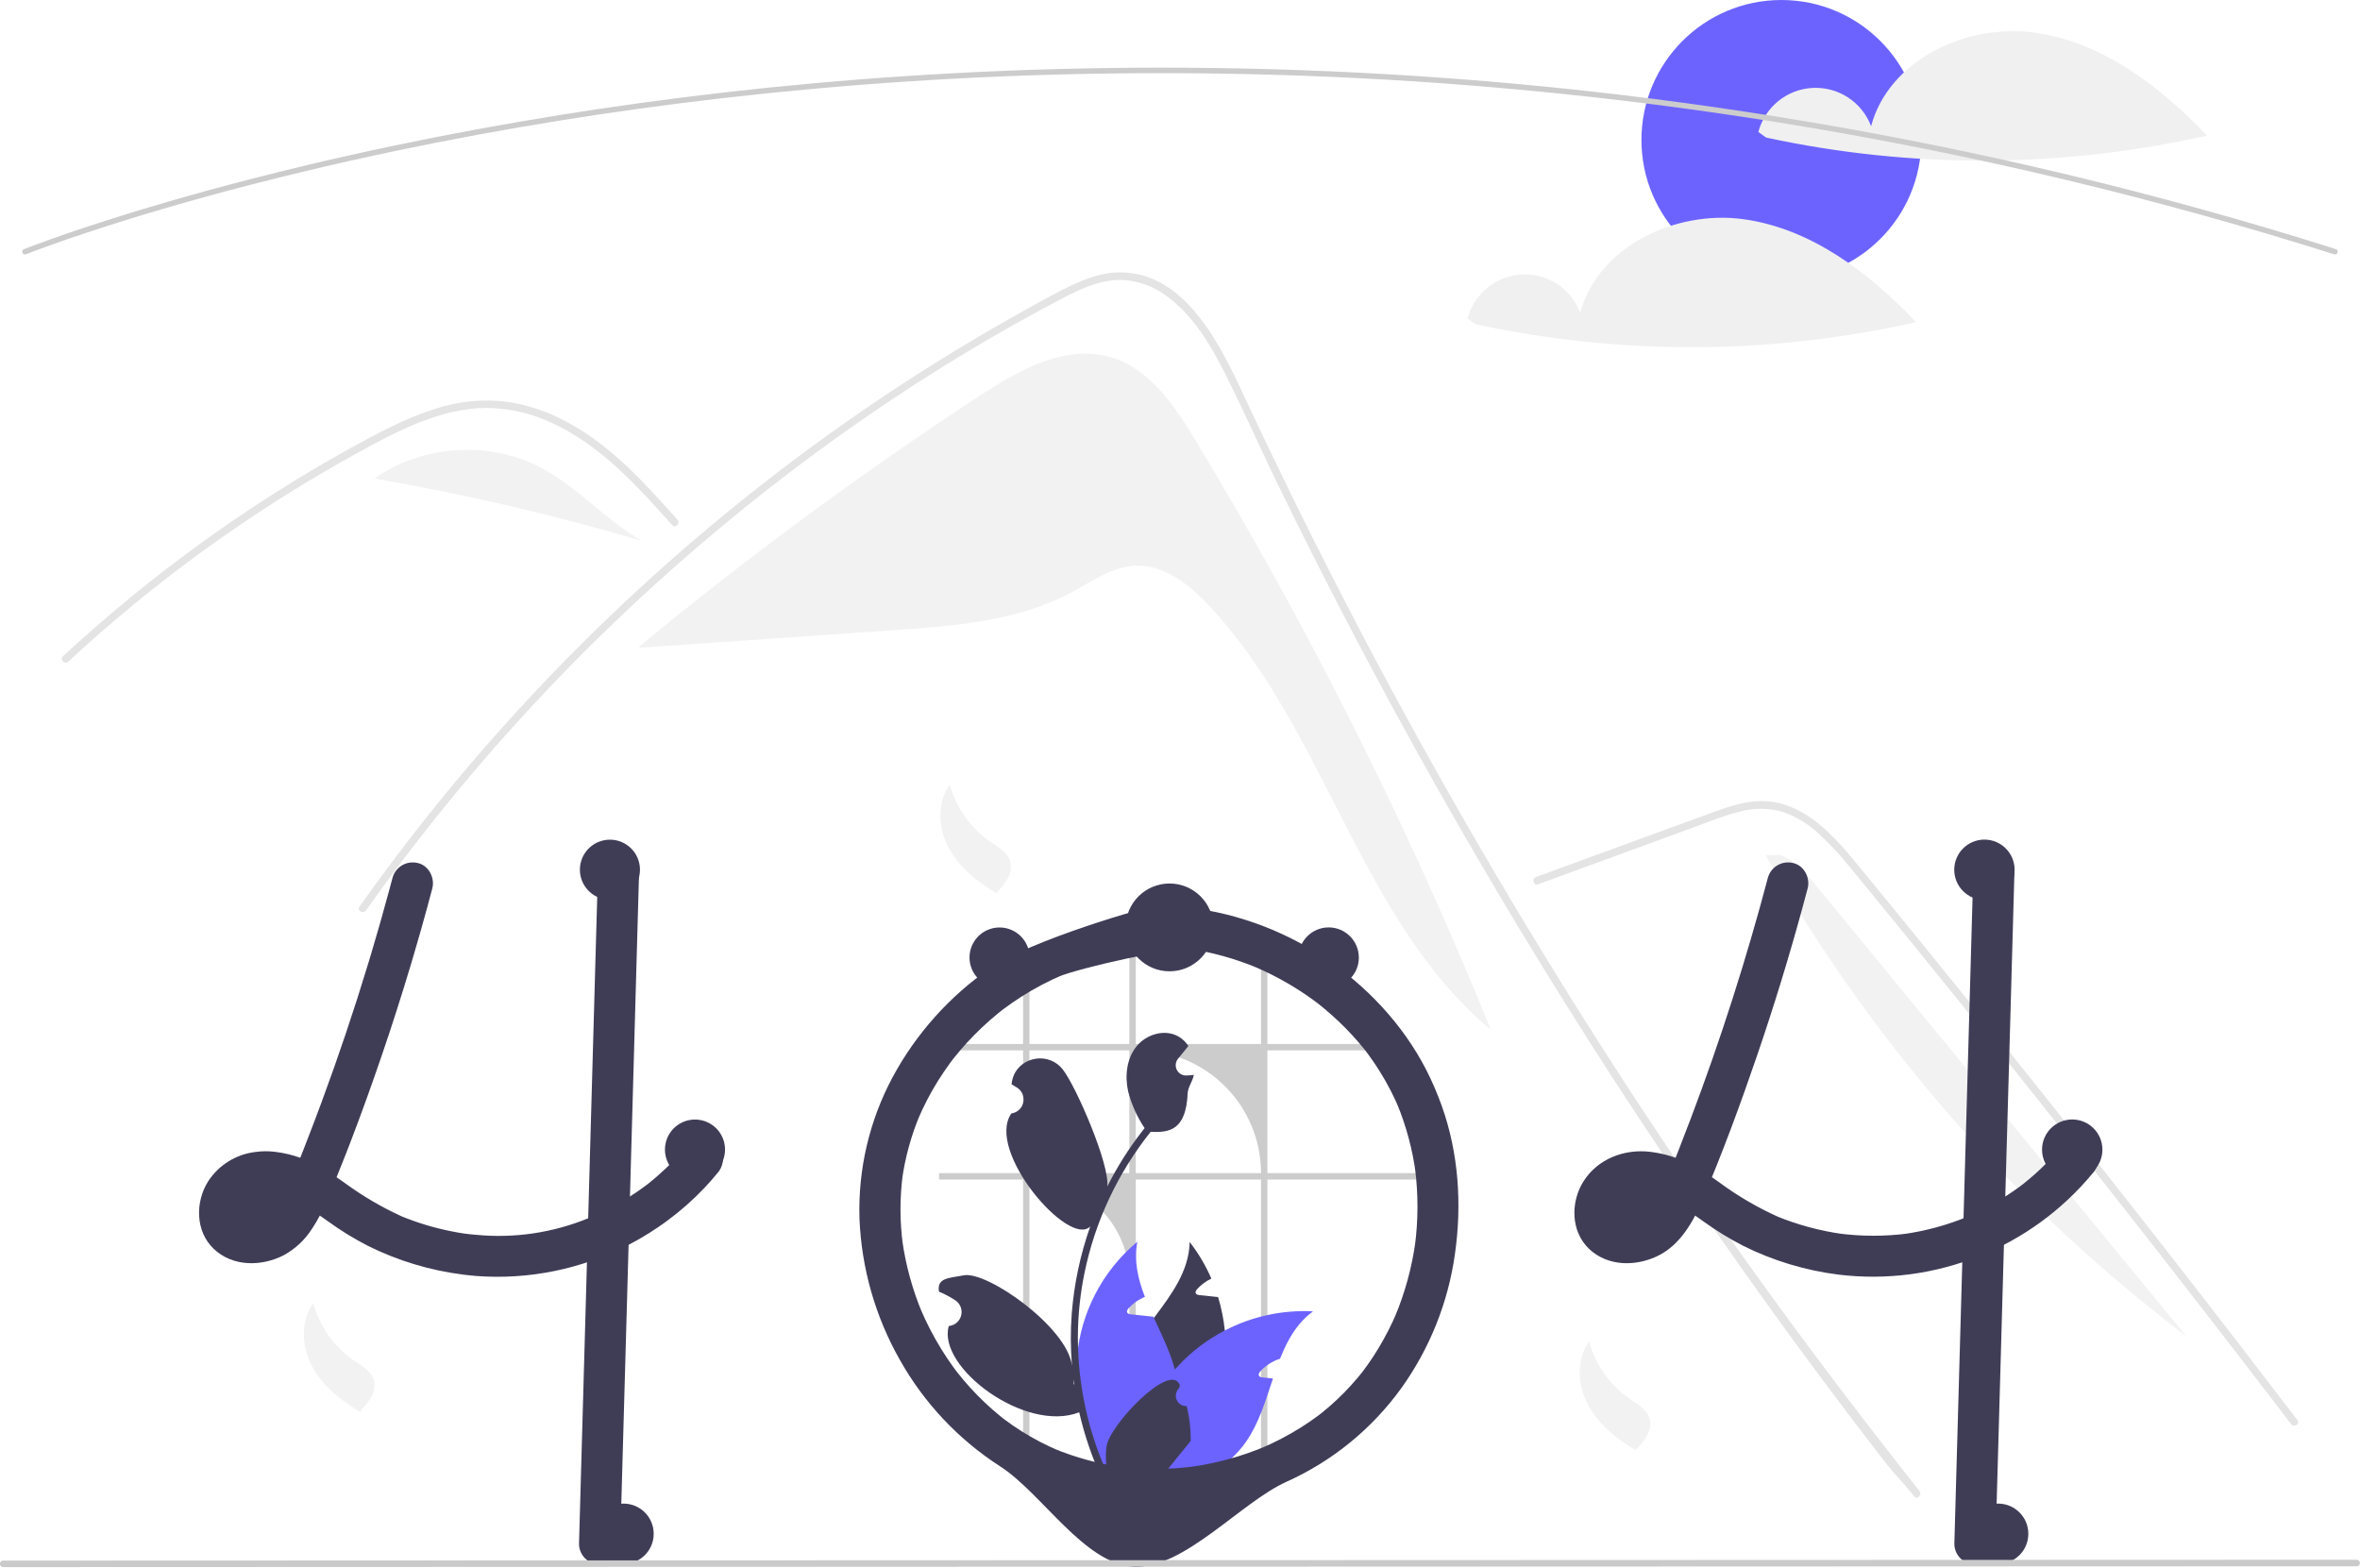
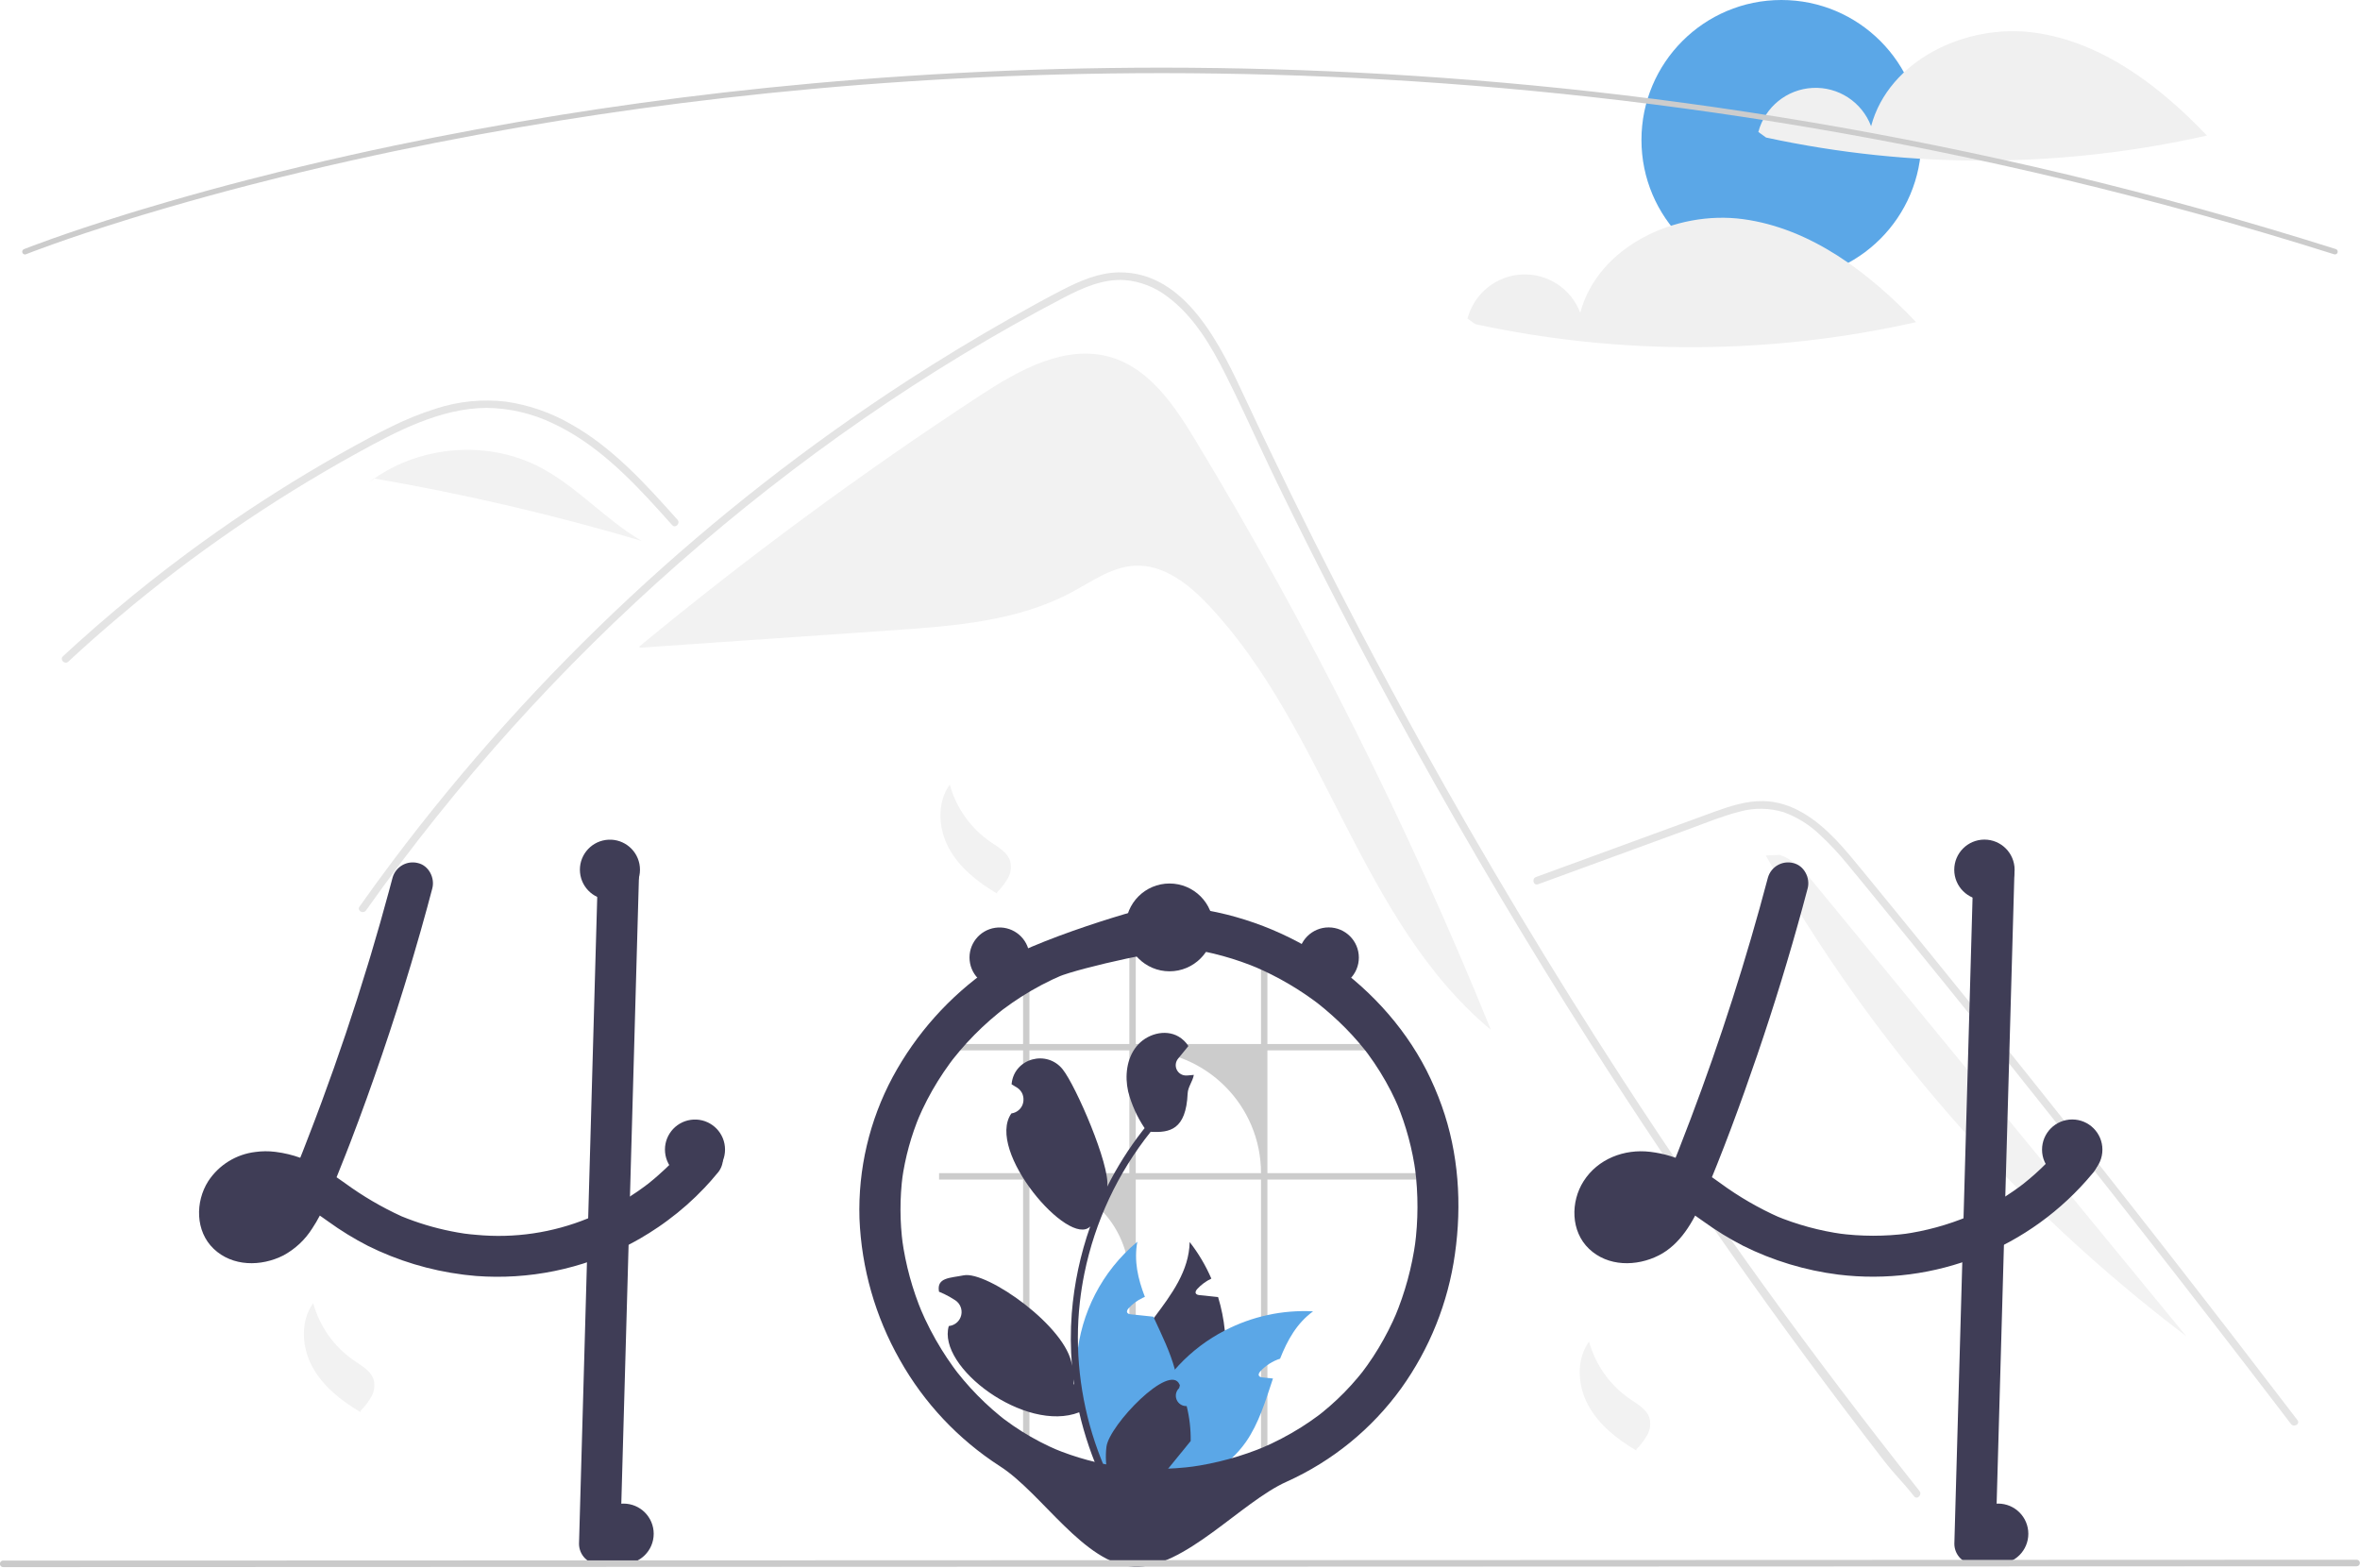
<svg xmlns="http://www.w3.org/2000/svg" data-name="Layer 1" width="860.131" height="571.148" viewBox="0 0 860.131 571.148">
  <path d="M605.67,324.953c-7.669-12.684-16.757-26.228-30.99-30.37-16.482-4.796-33.413,4.732-47.775,14.135a1392.157,1392.157,0,0,0-123.893,91.283l.043.492q46.226-3.188,92.451-6.376c22.265-1.535,45.296-3.283,64.972-13.816,7.467-3.997,14.745-9.336,23.206-9.708,10.512-.462,19.677,6.879,26.88,14.549,42.607,45.371,54.937,114.754,102.738,154.616A1516.995,1516.995,0,0,0,605.67,324.953Z" transform="translate(-169.9343 -164.426)" fill="#f2f2f2" />
  <path d="M867.571,709.781c-4.712-5.95-6.637-7.343-11.285-13.348q-56.764-73.416-106.708-151.792-33.924-53.23-64.483-108.504-14.549-26.278-28.3-52.969-10.67-20.695-20.865-41.638c-1.944-3.988-3.832-7.994-5.711-12.009-4.428-9.442-8.773-18.93-13.439-28.244-5.317-10.616-11.789-21.745-21.553-28.877a29.405,29.405,0,0,0-15.319-5.895c-7.948-.513-15.282,2.769-22.176,6.353-50.439,26.301-97.659,59.276-140.37,96.798A730.778,730.778,0,0,0,303.322,496.247c-1.008,1.439-3.392.064-2.374-1.384q6.009-8.498,12.257-16.813A734.817,734.817,0,0,1,500.805,303.064q18.248-11.826,37.183-22.542c6.362-3.603,12.752-7.16,19.251-10.497,6.371-3.273,13.137-6.215,20.416-6.325,24.77-.385,37.595,27.667,46.405,46.542q4.153,8.911,8.406,17.766,16.075,33.621,33.387,66.628,10.685,20.379,21.837,40.52,34.707,62.718,73.779,122.897c34.506,53.143,68.737,100.089,108.046,149.785C870.596,709.213,868.662,711.175,867.571,709.781Z" transform="translate(-169.9343 -164.426)" fill="#e4e4e4" />
  <path d="M414.916,355.804c-1.439-1.604-2.869-3.209-4.318-4.813-11.422-12.633-23.679-25.118-39.364-32.361a57.11,57.11,0,0,0-23.927-5.546c-8.562.028-16.932,2.273-24.843,5.418-3.74,1.494-7.398,3.19-11.001,4.996-4.116,2.072-8.159,4.281-12.183,6.509q-11.331,6.27-22.368,13.091-21.961,13.572-42.546,29.216-10.671,8.113-20.902,16.758-9.516,8.031-18.646,16.492c-1.302,1.201-3.245-.743-1.944-1.943,1.604-1.494,3.227-2.979,4.85-4.446q6.875-6.215,13.971-12.193,12.939-10.918,26.549-20.993,21.163-15.676,43.783-29.225,11.304-6.765,22.918-12.963c2.338-1.247,4.703-2.466,7.096-3.621a113.116,113.116,0,0,1,16.868-6.866,60.006,60.006,0,0,1,25.476-2.503,66.327,66.327,0,0,1,23.505,8.131c15.401,8.608,27.346,21.919,38.97,34.909C418.033,355.171,416.099,357.124,414.916,355.804Z" transform="translate(-169.9343 -164.426)" fill="#e4e4e4" />
  <path d="M730.477,486.711l36.905-13.498,18.323-6.702c5.968-2.183,11.921-4.667,18.09-6.23a28.539,28.539,0,0,1,16.374.209,37.738,37.738,0,0,1,12.771,7.917,103.64,103.64,0,0,1,10.475,11.186c3.989,4.794,7.92,9.639,11.868,14.467q24.441,29.891,48.563,60.041,24.121,30.15,47.92,60.556,23.857,30.48,47.385,61.216,2.882,3.765,5.76,7.534c1.06,1.388,3.449.02,2.375-1.388Q983.582,650.974,959.549,620.184q-24.092-30.864-48.516-61.466-24.424-30.601-49.179-60.937-6.167-7.558-12.354-15.099c-3.48-4.241-6.92-8.527-10.736-12.474-7.005-7.245-15.758-13.648-26.234-13.822-6.16-.102-12.121,1.852-17.844,3.923-6.17,2.232-12.325,4.506-18.486,6.759l-37.163,13.592-9.291,3.398c-1.649.603-.937,3.262.731,2.652Z" transform="translate(-169.9343 -164.426)" fill="#e4e4e4" />
  <path d="M366.377,334.526c-18.754-9.639-42.771-7.751-60.005,4.291a855.847,855.847,0,0,1,97.371,22.726C390.46,353.759,380.07,341.563,366.377,334.526Z" transform="translate(-169.9343 -164.426)" fill="#f2f2f2" />
  <path d="M306.188,338.784l-3.61,2.935c1.221-1.027,2.491-1.99,3.795-2.901C306.311,338.807,306.249,338.795,306.188,338.784Z" transform="translate(-169.9343 -164.426)" fill="#f2f2f2" />
  <path d="M831.549,486.846c-3.633-4.422-7.56-9.052-12.994-10.848l-5.073.2A575.436,575.436,0,0,0,966.749,651.418Q899.149,569.132,831.549,486.846Z" transform="translate(-169.9343 -164.426)" fill="#f2f2f2" />
  <path d="M516.084,450.367A37.481,37.481,0,0,0,531.015,471.325c2.82,1.92,6.157,3.762,7.122,7.035a8.379,8.379,0,0,1-.874,6.15,24.884,24.884,0,0,1-3.861,5.041l-.137.512c-6.998-4.147-13.656-9.393-17.522-16.551s-4.406-16.539.341-23.145" transform="translate(-169.9343 -164.426)" fill="#f2f2f2" />
  <path d="M749.084,653.367A37.481,37.481,0,0,0,764.015,674.325c2.82,1.92,6.157,3.762,7.122,7.035a8.379,8.379,0,0,1-.874,6.15,24.884,24.884,0,0,1-3.861,5.041l-.137.512c-6.998-4.147-13.656-9.393-17.522-16.551s-4.406-16.539.341-23.145" transform="translate(-169.9343 -164.426)" fill="#f2f2f2" />
  <path d="M284.084,639.367A37.481,37.481,0,0,0,299.015,660.325c2.82,1.92,6.157,3.762,7.122,7.035a8.379,8.379,0,0,1-.874,6.15,24.884,24.884,0,0,1-3.861,5.041l-.137.512c-6.998-4.147-13.656-9.393-17.522-16.551s-4.406-16.539.341-23.145" transform="translate(-169.9343 -164.426)" fill="#f2f2f2" />
-   <circle cx="649.249" cy="51" r="51" fill="#6c63ff" />
+   <circle cx="649.249" cy="51" r="51" fill="#5ba7e7" />
  <path d="M911.219,176.296c-24.717-3.341-52.935,10.019-59.341,34.124a21.597,21.597,0,0,0-41.094,2.109l2.83,2.027a372.275,372.275,0,0,0,160.659-.726C957.079,195.76,935.935,179.637,911.219,176.296Z" transform="translate(-169.9343 -164.426)" fill="#f0f0f0" />
  <path d="M805.219,244.296c-24.717-3.341-52.935,10.019-59.341,34.124a21.597,21.597,0,0,0-41.094,2.109l2.83,2.027a372.275,372.275,0,0,0,160.659-.726C851.079,263.76,829.935,247.637,805.219,244.296Z" transform="translate(-169.9343 -164.426)" fill="#f0f0f0" />
  <path d="M1020.946,257.154a.982.982,0,0,1-.302-.047C756.237,173.489,523.199,184.424,374.264,208.321c-20.269,3.251-40.591,7.006-60.404,11.161-5.058,1.06-10.306,2.195-15.597,3.378-6.319,1.407-12.554,2.856-18.532,4.306q-3.873.917-7.595,1.849c-3.758.928-7.572,1.895-11.66,2.957-4.568,1.178-9.209,2.413-13.797,3.672a.442.442,0,0,1-.051.015l0.0.001c-5.183,1.415-10.338,2.871-15.323,4.325-2.698.779-5.304,1.548-7.799,2.307-.279.077-.526.151-.776.228l-.536.163c-.311.095-.617.188-.924.275l-.02.006 0.0.001-.812.252c-.968.293-1.912.579-2.841.864-24.545,7.566-38.038,12.949-38.171,13.002a1,1,0,1,1-.744-1.856c.134-.053,13.693-5.463,38.328-13.058.932-.286,1.879-.572,2.85-.866l.754-.234c.026-.01.052-.018.078-.025.305-.087.61-.18.919-.273l.537-.163c.268-.081.531-.161.801-.235,2.479-.754,5.093-1.524,7.798-2.307,4.987-1.455,10.147-2.911,15.334-4.328.016-.006.033-.01.049-.015v-.001c4.604-1.263,9.263-2.503,13.845-3.685,4.094-1.063,7.915-2.032,11.68-2.962q3.738-.93,7.609-1.853c5.985-1.451,12.233-2.902,18.563-4.312,5.299-1.184,10.556-2.322,15.622-3.383,19.843-4.162,40.198-7.923,60.497-11.179C523.096,182.415,756.467,171.463,1021.246,255.201a1.0 1,0,0,1-.301,1.953Z" transform="translate(-169.9343 -164.426)" fill="#ccc" />
  <path d="M432.923,584.266a6.729,6.729,0,0,0-1.7-2.67,6.43,6.43,0,0,0-.92-.71c-2.61-1.74-6.51-2.13-8.99,0a5.81,5.81,0,0,0-.69.71q-1.11,1.365-2.28,2.67c-1.28,1.46-2.59,2.87-3.96,4.24-.39.38-.78.77-1.18,1.15-.23.23-.46.45-.69.67-.88.84-1.78,1.65-2.69,2.45-.48.43-.96.85-1.45,1.26-.73.61-1.46,1.22-2.2,1.81-.07.05-.14.1-.21.16-.02.01-.03.03-.05.04-.01,0-.02,0-.03.02a.179.179,0,0,0-.07.05c-.22.15-.37.25-.48.34.04-.02.08-.05.12-.07-.18.14-.37.28-.55.42-1.75,1.29-3.54,2.53-5.37,3.69a99.21,99.21,0,0,1-14.22,7.55c-.33.13-.67.27-1.01.4a85.97,85.97,0,0,1-40.85,6.02q-2.13-.165-4.26-.45c-1.64-.24-3.27-.53-4.89-.86a97.932,97.932,0,0,1-18.02-5.44,118.652,118.652,0,0,1-20.66-12.12c-1-.71-2.01-1.42-3.02-2.11,1.15-2.82,2.28-5.64,3.38-8.48.55-1.37,1.08-2.74,1.6-4.12,4.09-10.63,7.93-21.36,11.61-32.13q5.58-16.365,10.53-32.92.51-1.68.99-3.36,2.595-8.745,4.98-17.53c.15-.57.31-1.13.45-1.7q.69-2.52,1.35-5.04c1-3.79-1.26-8.32-5.24-9.23a7.634,7.634,0,0,0-9.22,5.24c-.43,1.62-.86,3.23-1.3,4.85q-3.165,11.745-6.66,23.41-.51,1.68-1.02,3.36-7.71,25.41-16.93,50.31-1.11,3.015-2.25,6.01c-.37.98-.74,1.96-1.12,2.94-.73,1.93-1.48,3.86-2.23,5.79-.43,1.13-.87,2.26-1.31,3.38-.29.71-.57,1.42-.85,2.12a41.809,41.809,0,0,0-8.81-2.12l-.48-.06a27.397,27.397,0,0,0-7.01.06,23.914,23.914,0,0,0-17.24,10.66c-4.77,7.51-4.71,18.25,1.98,24.63,6.89,6.57,17.32,6.52,25.43,2.41a28.351,28.351,0,0,0,10.52-9.86,50.569,50.569,0,0,0,2.74-4.65c.21.14.42.28.63.43.8.56,1.6,1.13,2.39,1.69a111.738,111.738,0,0,0,14.51,8.91,108.359,108.359,0,0,0,34.62,10.47c.27.03.53.07.8.1,1.33.17,2.67.3,4.01.41a103.782,103.782,0,0,0,55.58-11.36q2.175-1.125,4.31-2.36,3.315-1.92,6.48-4.08c1.15-.78,2.27-1.57,3.38-2.4a101.042,101.042,0,0,0,13.51-11.95q2.355-2.475,4.51-5.11a8.061,8.061,0,0,0,2.2-5.3A7.564,7.564,0,0,0,432.923,584.266Zm-165.59,23.82c.21-.15.42-.31.62-.47C267.893,607.766,267.603,607.936,267.333,608.086Zm3.21-3.23c-.23.26-.44.52-.67.78a23.366,23.366,0,0,1-2.25,2.2c-.11.1-.23.2-.35.29a.01.01,0,0,0-.01.01,3.804,3.804,0,0,0-.42.22q-.645.39-1.32.72a17.005,17.005,0,0,1-2.71.75,16.799,16.799,0,0,1-2.13.02h-.02a14.823,14.823,0,0,1-1.45-.4c-.24-.12-.47-.26-.7-.4-.09-.08-.17-.16-.22-.21a2.44,2.44,0,0,1-.27-.29.01.01,0,0,0-.01-.01c-.11-.2-.23-.4-.34-.6a.031.031,0,0,1-.01-.02c-.08-.25-.15-.51-.21-.77a12.511,12.511,0,0,1,.01-1.37,13.467,13.467,0,0,1,.54-1.88,11.068,11.068,0,0,1,.69-1.26c.02-.04.12-.2.23-.38.01-.01.01-.01.01-.02.15-.17.3-.35.46-.51.27-.3.56-.56.85-.83a18.022,18.022,0,0,1,1.75-1.01,19.481,19.481,0,0,1,2.93-.79,24.989,24.989,0,0,1,4.41.04,30.301,30.301,0,0,1,4.1,1.01,36.945,36.945,0,0,1-2.77,4.54C270.623,604.746,270.583,604.806,270.543,604.856Zm-11.12-3.29a2.18,2.18,0,0,1-.31.39A1.409,1.409,0,0,1,259.423,601.566Z" transform="translate(-169.9343 -164.426)" fill="#3f3d56" />
  <path d="M402.863,482.136q-.135,4.71-.27,9.42-.285,10.455-.59,20.92-.315,11.775-.66,23.54-.165,6.075-.34,12.15-.465,16.365-.92,32.72c-.03,1.13-.07,2.25-.1,3.38q-.225,8.115-.45,16.23-.255,8.805-.5,17.61-.18,6.6-.37,13.21-1.35,47.895-2.7,95.79a7.648,7.648,0,0,1-7.5,7.5,7.561,7.561,0,0,1-7.5-7.5q.75-26.94,1.52-53.88.675-24.36,1.37-48.72.225-8.025.45-16.06.345-12.09.68-24.18c.03-1.13.07-2.25.1-3.38.02-.99.05-1.97.08-2.96q.66-23.475,1.32-46.96.27-9.24.52-18.49.3-10.545.6-21.08c.09-3.09.17-6.17.26-9.26a7.648,7.648,0,0,1,7.5-7.5A7.561,7.561,0,0,1,402.863,482.136Z" transform="translate(-169.9343 -164.426)" fill="#3f3d56" />
  <path d="M814.291,484.217a893.238,893.238,0,0,1-28.161,87.941c-3.007,7.946-6.083,15.877-9.371,23.712l.756-1.792a54.583,54.583,0,0,1-5.59,10.612q-.229.321-.467.636,1.166-1.49.443-.589c-.254.301-.505.602-.768.895a23.664,23.664,0,0,1-2.249,2.203q-.301.258-.612.504l.938-.729c-.109.257-.873.597-1.111.743a18.254,18.254,0,0,1-2.405,1.219l1.792-.756a19.086,19.086,0,0,1-4.231,1.161l1.994-.268a17.021,17.021,0,0,1-4.298.046l1.994.268a14.002,14.002,0,0,1-3.405-.917l1.792.756a12.012,12.012,0,0,1-1.679-.896c-.271-.177-1.105-.809-.015.025,1.133.866.146.074-.088-.156-.194-.192-.37-.4-.56-.595-.882-.905.996,1.557.397.499a18.182,18.182,0,0,1-.878-1.637l.756,1.792a11.925,11.925,0,0,1-.728-2.651l.268,1.994a13.651,13.651,0,0,1-.003-3.405l-.268,1.994a15.964,15.964,0,0,1,.995-3.68l-.756,1.792a16.729,16.729,0,0,1,1.178-2.298,6.729,6.729,0,0,1,.729-1.071c.049.016-1.269,1.513-.569.757.183-.198.354-.406.539-.602.296-.314.614-.601.926-.898,1.045-.994-1.462.966-.257.179a19.049,19.049,0,0,1,2.749-1.499l-1.792.756a20.311,20.311,0,0,1,4.995-1.34l-1.994.268a25.628,25.628,0,0,1,6.461.076l-1.994-.268a33.211,33.211,0,0,1,7.892,2.22l-1.792-.756c5.39,2.314,10.163,5.749,14.928,9.118a111.95,111.95,0,0,0,14.506,8.906,108.388,108.388,0,0,0,34.622,10.474,103.933,103.933,0,0,0,92.586-36.752,8.078,8.078,0,0,0,2.197-5.303,7.632,7.632,0,0,0-2.197-5.303c-2.752-2.526-7.949-3.239-10.607,0a95.636,95.636,0,0,1-8.107,8.727q-2.017,1.914-4.142,3.71-1.214,1.026-2.461,2.011c-.393.311-1.619,1.138.263-.197-.431.306-.845.64-1.271.955a99.269,99.269,0,0,1-20.332,11.565l1.792-.756a96.836,96.836,0,0,1-24.171,6.622l1.994-.268a97.643,97.643,0,0,1-25.754-.038l1.994.268a99.8,99.8,0,0,1-24.857-6.77l1.792.756a116.025,116.025,0,0,1-21.736-12.591,86.877,86.877,0,0,0-11.113-6.994,42.824,42.824,0,0,0-14.438-4.389c-9.439-1.111-19.057,2.566-24.246,10.72-4.776,7.505-4.714,18.244,1.974,24.625,6.888,6.572,17.318,6.517,25.436,2.406,7.817-3.959,12.513-12.185,15.815-19.942,7.431-17.455,14.01-35.314,20.14-53.263q9.097-26.637,16.499-53.813.917-3.366,1.807-6.739c1.001-3.789-1.261-8.32-5.238-9.226a7.633,7.633,0,0,0-9.226,5.238Z" transform="translate(-169.9343 -164.426)" fill="#3f3d56" />
  <path d="M889.124,482.136l-2.7,95.793-2.685,95.294-1.518,53.884a7.565,7.565,0,0,0,7.5,7.5,7.649,7.649,0,0,0,7.5-7.5l2.7-95.793,2.685-95.294,1.518-53.884a7.565,7.565,0,0,0-7.5-7.5,7.649,7.649,0,0,0-7.5,7.5Z" transform="translate(-169.9343 -164.426)" fill="#3f3d56" />
  <path d="M629.526,700.361h2.329V594.319h54.329v-2.323H631.855V547.252H673.81q-.923-1.173-1.899-2.317H631.855V515.382c-.77-.328-1.547-.645-2.329-.944V544.935h-45.652V507.07c-.782.036-1.553.09-2.329.155v37.71h-36.42V516.684c-.782.346-1.553.711-2.317,1.093V544.935h-30.616v2.317h30.616v44.744h-30.616v2.323h30.616V700.361h2.317V594.319a36.413,36.413,0,0,1,36.42,36.42v69.622h2.329V594.319h45.652Zm-84.401-108.365V547.252h36.42v44.744Zm38.749,0V547.252h.914a44.741,44.741,0,0,1,44.738,44.744Z" transform="translate(-169.9343 -164.426)" opacity="0.2" />
  <path d="M615.303,668.566a63.059,63.059,0,0,1-20.05,33.7c-.74.64-1.48,1.26-2.25,1.87q-2.805.255-5.57.52c-1.53.14-3.04.29-4.54.43l-.27.03-.19-1.64-.76-6.64a37.623,37.623,0,0,1-3.3-32.44c2.64-7.12,7.42-13.41,12.12-19.65,6.49-8.62,12.8-17.14,13.03-27.65a60.544,60.544,0,0,1,7.9,13.33,16.432,16.432,0,0,0-5.12,3.77c-.41.45-.82,1.08-.54,1.62.24.46.84.57,1.36.63,1.25.13,2.51.26,3.76.39,1,.11,2,.21,3,.32a63.99,63.99,0,0,1,2.45,12.18A61.189,61.189,0,0,1,615.303,668.566Z" transform="translate(-169.9343 -164.426)" fill="#3f3d56" />
-   <path d="M648.503,642.356c-5.9,4.29-9.35,10.46-12.03,17.26a16.628,16.628,0,0,0-7.17,4.58c-.41.45-.82,1.08-.54,1.62.24.46.84.57,1.36.63,1.25.13,2.51.26,3.76.39-2.68,8.04-5.14,16.36-9.88,23.15a36.989,36.989,0,0,1-12.03,10.91,38.492,38.492,0,0,1-4.02,1.99q-7.62.585-14.95,1.25-2.805.255-5.57.52c-1.53.14-3.04.29-4.54.43q-.015-.825,0-1.65a63.304,63.304,0,0,1,15.25-39.86c.45-.52.91-1.03,1.38-1.54a61.792,61.792,0,0,1,16.81-12.7A62.654,62.654,0,0,1,648.503,642.356Z" transform="translate(-169.9343 -164.426)" fill="#6c63ff" />
-   <path d="M589.163,699.526l-1.15,3.4-.58,1.73c-1.53.14-3.04.29-4.54.43l-.27.03c-1.66.17-3.31.34-4.96.51-.43-.5-.86-1.01-1.28-1.53a62.03,62.03,0,0,1,8.07-87.11c-1.32,6.91.22,13.53,2.75,20.1-.27.11-.53.22-.78.34a16.432,16.432,0,0,0-5.12,3.77c-.41.45-.82,1.08-.54,1.62.24.46.84.57,1.36.63,1.25.13,2.51.26,3.76.39,1,.11,2,.21,3,.32q.705.075,1.41.15c.07.15.13.29.2.44,2.85,6.18,5.92,12.39,7.65,18.83a43.666,43.666,0,0,1,1.02,4.91A37.604,37.604,0,0,1,589.163,699.526Z" transform="translate(-169.9343 -164.426)" fill="#6c63ff" />
+   <path d="M648.503,642.356c-5.9,4.29-9.35,10.46-12.03,17.26a16.628,16.628,0,0,0-7.17,4.58c-.41.45-.82,1.08-.54,1.62.24.46.84.57,1.36.63,1.25.13,2.51.26,3.76.39-2.68,8.04-5.14,16.36-9.88,23.15a36.989,36.989,0,0,1-12.03,10.91,38.492,38.492,0,0,1-4.02,1.99q-7.62.585-14.95,1.25-2.805.255-5.57.52c-1.53.14-3.04.29-4.54.43q-.015-.825,0-1.65a63.304,63.304,0,0,1,15.25-39.86c.45-.52.91-1.03,1.38-1.54a61.792,61.792,0,0,1,16.81-12.7A62.654,62.654,0,0,1,648.503,642.356Z" transform="translate(-169.9343 -164.426)" fill="#5ba7e7" />
+   <path d="M589.163,699.526l-1.15,3.4-.58,1.73c-1.53.14-3.04.29-4.54.43l-.27.03c-1.66.17-3.31.34-4.96.51-.43-.5-.86-1.01-1.28-1.53a62.03,62.03,0,0,1,8.07-87.11c-1.32,6.91.22,13.53,2.75,20.1-.27.11-.53.22-.78.34a16.432,16.432,0,0,0-5.12,3.77c-.41.45-.82,1.08-.54,1.62.24.46.84.57,1.36.63,1.25.13,2.51.26,3.76.39,1,.11,2,.21,3,.32q.705.075,1.41.15c.07.15.13.29.2.44,2.85,6.18,5.92,12.39,7.65,18.83a43.666,43.666,0,0,1,1.02,4.91A37.604,37.604,0,0,1,589.163,699.526Z" transform="translate(-169.9343 -164.426)" fill="#5ba7e7" />
  <path d="M689.821,554.487c-8.609-16.792-21.946-30.921-37.632-41.304a114.237,114.237,0,0,0-52.563-18.38q-3.69-.335-7.399-.393c-2.921-.044-46.866,12.632-61.587,22.982a114.295,114.295,0,0,0-35.333,39.527,102.5,102.5,0,0,0-12.126,51.633,113.564,113.564,0,0,0,14.703,51.476,110.475,110.475,0,0,0,36.444,38.746C549.667,708.561,565.074,734.51,583.183,735.426c18.246.923,39.054-23.555,55.695-30.987a104.425,104.425,0,0,0,41.726-34.005,110.25,110.25,0,0,0,19.599-48.948c2.574-18.083,1.374-36.733-4.801-54.016a111.86,111.86,0,0,0-5.58-12.983c-1.78-3.505-6.996-4.796-10.261-2.691a7.68,7.68,0,0,0-2.691,10.261q1.568,3.088,2.915,6.278l-.756-1.792a101.151,101.151,0,0,1,6.876,25.538l-.268-1.994a109.229,109.229,0,0,1-.066,28.683l.268-1.994a109.734,109.734,0,0,1-7.555,27.674l.756-1.792a104.212,104.212,0,0,1-6.672,13.098q-1.923,3.186-4.081,6.222c-.632.888-1.283,1.761-1.939,2.631-.856,1.136,1.167-1.483.282-.369-.151.19-.3.38-.452.569q-.681.852-1.382,1.688a93.613,93.613,0,0,1-10.176,10.384q-1.366,1.192-2.778,2.331c-.469.378-.932.773-1.421,1.125.019-.013,1.58-1.199.656-.511-.29.216-.579.436-.87.652q-2.91,2.156-5.974,4.092a103.485,103.485,0,0,1-14.756,7.713l1.792-.756a109.215,109.215,0,0,1-27.597,7.552l1.994-.268a108.154,108.154,0,0,1-28.589.051l1.994.268a99.835,99.835,0,0,1-25.095-6.784l1.792.756a93.643,93.643,0,0,1-13.416-6.991q-3.174-2-6.184-4.247c-.286-.214-.57-.43-.855-.645-.915-.691.658.51.67.518a19.169,19.169,0,0,1-1.535-1.225q-1.454-1.184-2.861-2.422a101.989,101.989,0,0,1-10.493-10.709q-1.213-1.434-2.374-2.911c-.335-.426-.947-1.29.404.529-.178-.239-.362-.474-.542-.712q-.647-.858-1.276-1.728-2.203-3.048-4.188-6.246a109.29,109.29,0,0,1-7.805-15.108l.756,1.792a106.588,106.588,0,0,1-7.34-26.837l.268,1.994a97.866,97.866,0,0,1-.048-25.636l-.268,1.994A94.673,94.673,0,0,1,505.276,570.55l-.756,1.792a101.557,101.557,0,0,1,7.195-13.856q2.066-3.323,4.378-6.485.525-.718,1.062-1.428c.324-.428,1.215-1.493-.305.388.149-.184.293-.374.439-.56q1.269-1.608,2.6-3.165A107.402,107.402,0,0,1,530.772,536.215q1.474-1.292,2.995-2.529.691-.562,1.391-1.113c.187-.147.376-.291.562-.439-1.997,1.59-.555.433-.102.093q3.134-2.348,6.435-4.461a103.644,103.644,0,0,1,15.387-8.108l-1.792.756c7.76-3.258,42.141-10.949,48.394-10.11l-1.994-.268A106.225,106.225,0,0,1,628.768,517.419l-1.792-.756a110.313,110.313,0,0,1,12.6,6.329q3.043,1.784,5.967,3.763,1.384.937,2.738,1.915.677.489,1.346.989c.248.185.494.373.741.558,1.039.779-1.431-1.128-.342-.267a110.843,110.843,0,0,1,10.368,9.253q2.401,2.445,4.637,5.045,1.147,1.334,2.246,2.708c.364.455,1.605,2.101.084.085.372.493.747.982,1.114,1.479a97.977,97.977,0,0,1,8.392,13.538c1.793,3.498,6.987,4.802,10.261,2.691A7.677,7.677,0,0,0,689.821,554.487Z" transform="translate(-169.9343 -164.426)" fill="#3f3d56" />
  <path d="M602.431,676.882a3.78,3.78,0,0,1-2.739-6.551c.095-.379.164-.651.259-1.03q-.051-.124-.103-.247c-3.48-8.298-25.685,14.833-26.645,22.632a30.029,30.029,0,0,0,.527,10.328A120.392,120.392,0,0,1,562.778,652.01a116.202,116.202,0,0,1,.721-12.963q.597-5.293,1.657-10.511a121.787,121.787,0,0,1,24.151-51.616c6.874.384,12.898-.663,13.48-13.985.103-2.37,1.861-4.422,2.248-6.756-.656.086-1.323.14-1.979.183-.204.011-.42.021-.624.032l-.077.003a3.745,3.745,0,0,1-3.076-6.101q.425-.523.851-1.046c.43-.538.871-1.065,1.302-1.603a1.865,1.865,0,0,0,.14-.161c.495-.613.99-1.216,1.485-1.829a10.829,10.829,0,0,0-3.55-3.432c-4.959-2.905-11.801-.893-15.384,3.593-3.593,4.486-4.271,10.779-3.023,16.384a43.398,43.398,0,0,0,6.003,13.383c-.269.344-.549.678-.818,1.022a122.574,122.574,0,0,0-12.794,20.268c1.016-7.939-11.412-36.608-16.218-42.681-5.773-7.294-17.611-4.111-18.628,5.136q-.015.134-.029.268,1.071.604,2.096,1.282a5.127,5.127,0,0,1-2.067,9.33l-.105.016c-9.556,13.644,21.077,49.155,28.745,41.181a125.11,125.11,0,0,0-6.734,31.693,118.664,118.664,0,0,0,.086,19.16l-.032-.226C558.902,648.154,529.674,627.514,521.139,629.233c-4.917.99-9.76.765-9.013,5.725q.018.119.036.237a34.442,34.442,0,0,1,3.862,1.861q1.071.604,2.096,1.282a5.127,5.127,0,0,1-2.067,9.33l-.105.016c-.075.011-.14.022-.215.032-4.35,14.966,27.907,39.12,47.518,31.435h.011a125.075,125.075,0,0,0,8.402,24.528H601.679c.108-.334.204-.678.301-1.011a34.102,34.102,0,0,1-8.305-.495c2.227-2.733,4.454-5.487,6.681-8.219a1.861,1.861,0,0,0,.14-.161c1.13-1.398,2.27-2.786,3.399-4.185l.001-.002a49.952,49.952,0,0,0-1.464-12.725Zm-34.371-67.613.016-.021-.016.043Zm-6.648,59.932-.258-.581c.011-.42.011-.839,0-1.269,0-.118-.021-.237-.021-.355.097.742.183,1.485.29,2.227Z" transform="translate(-169.9343 -164.426)" fill="#3f3d56" />
  <circle cx="95.249" cy="439" r="11" fill="#3f3d56" />
  <circle cx="227.249" cy="559" r="11" fill="#3f3d56" />
  <circle cx="728.249" cy="559" r="11" fill="#3f3d56" />
  <circle cx="755.249" cy="419" r="11" fill="#3f3d56" />
  <circle cx="723.249" cy="317" r="11" fill="#3f3d56" />
  <path d="M434.183,583.426a10.949,10.949,0,1,1-.21-2.16A10.992,10.992,0,0,1,434.183,583.426Z" transform="translate(-169.9343 -164.426)" fill="#3f3d56" />
  <circle cx="484.249" cy="349" r="11" fill="#3f3d56" />
  <path d="M545.183,513.426a10.949,10.949,0,1,1-.21-2.16A10.992,10.992,0,0,1,545.183,513.426Z" transform="translate(-169.9343 -164.426)" fill="#3f3d56" />
  <path d="M403.183,481.426a10.949,10.949,0,1,1-.21-2.16A10.992,10.992,0,0,1,403.183,481.426Z" transform="translate(-169.9343 -164.426)" fill="#3f3d56" />
  <circle cx="599.249" cy="443" r="11" fill="#3f3d56" />
  <circle cx="426.249" cy="338" r="16" fill="#3f3d56" />
  <path d="M1028.875,735.267l-857.75.307a1.191,1.191,0,1,1,0-2.381l857.75-.307a1.191,1.191,0,0,1,0,2.381Z" transform="translate(-169.9343 -164.426)" fill="#cacaca" />
</svg>
